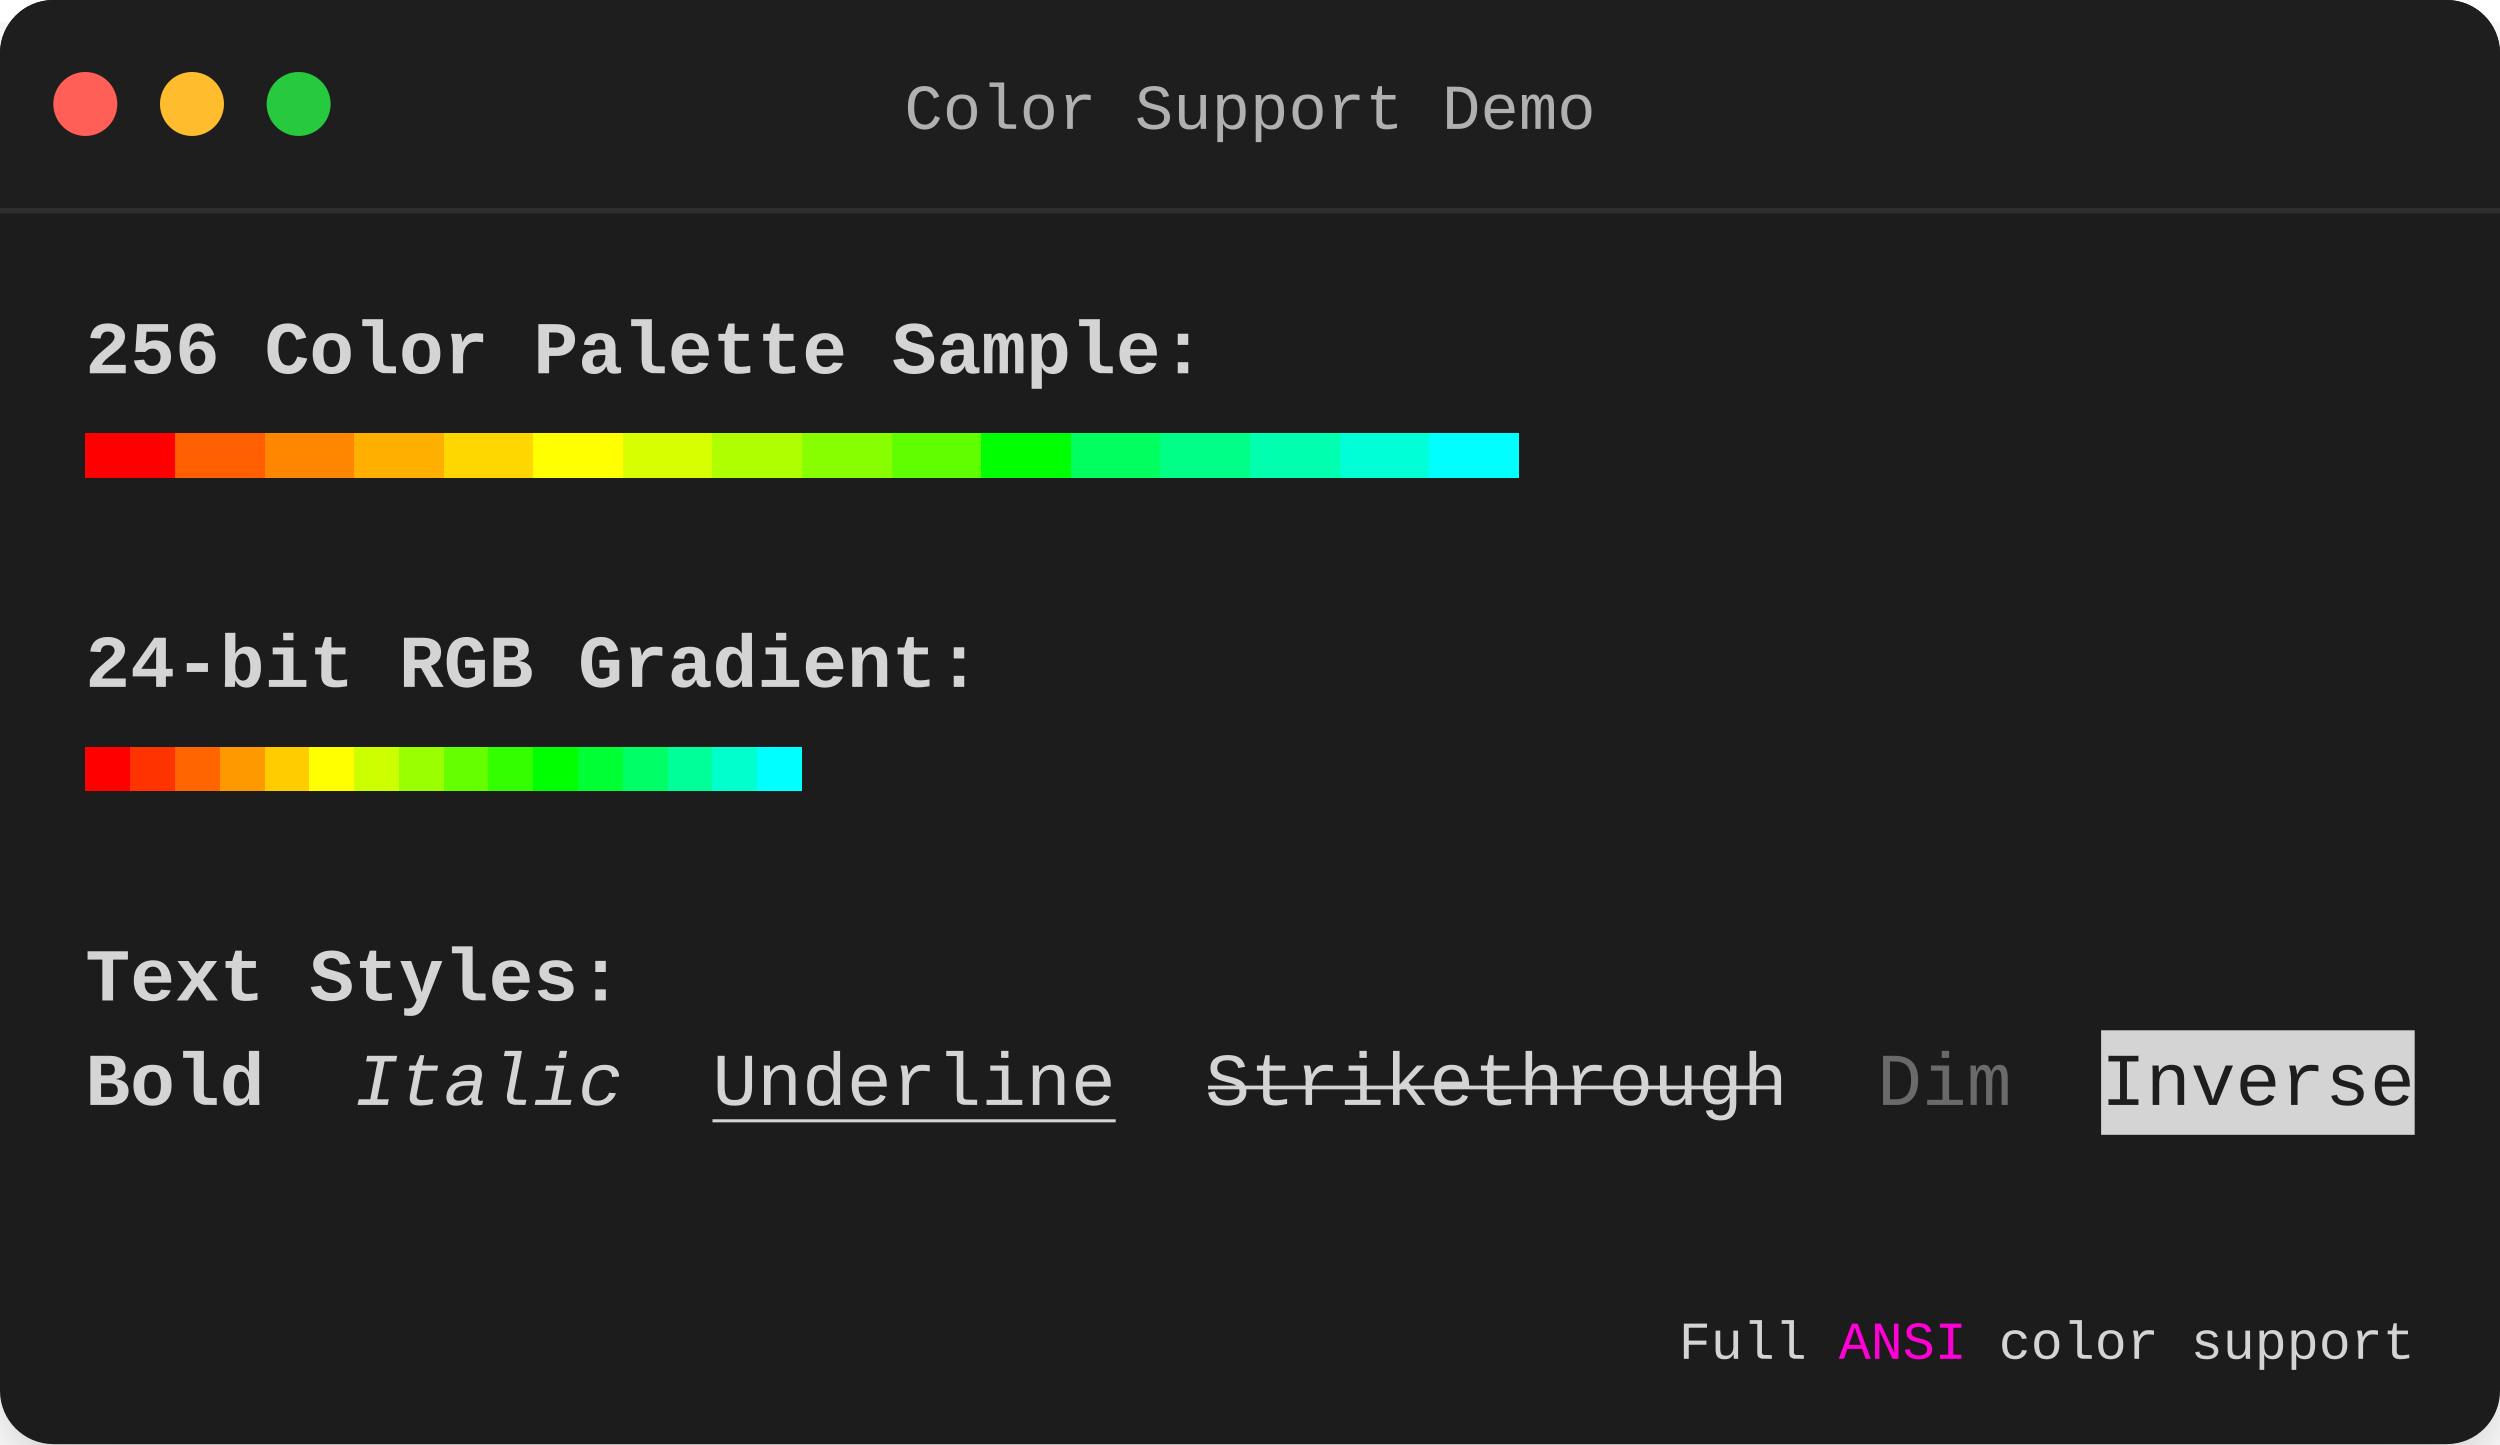
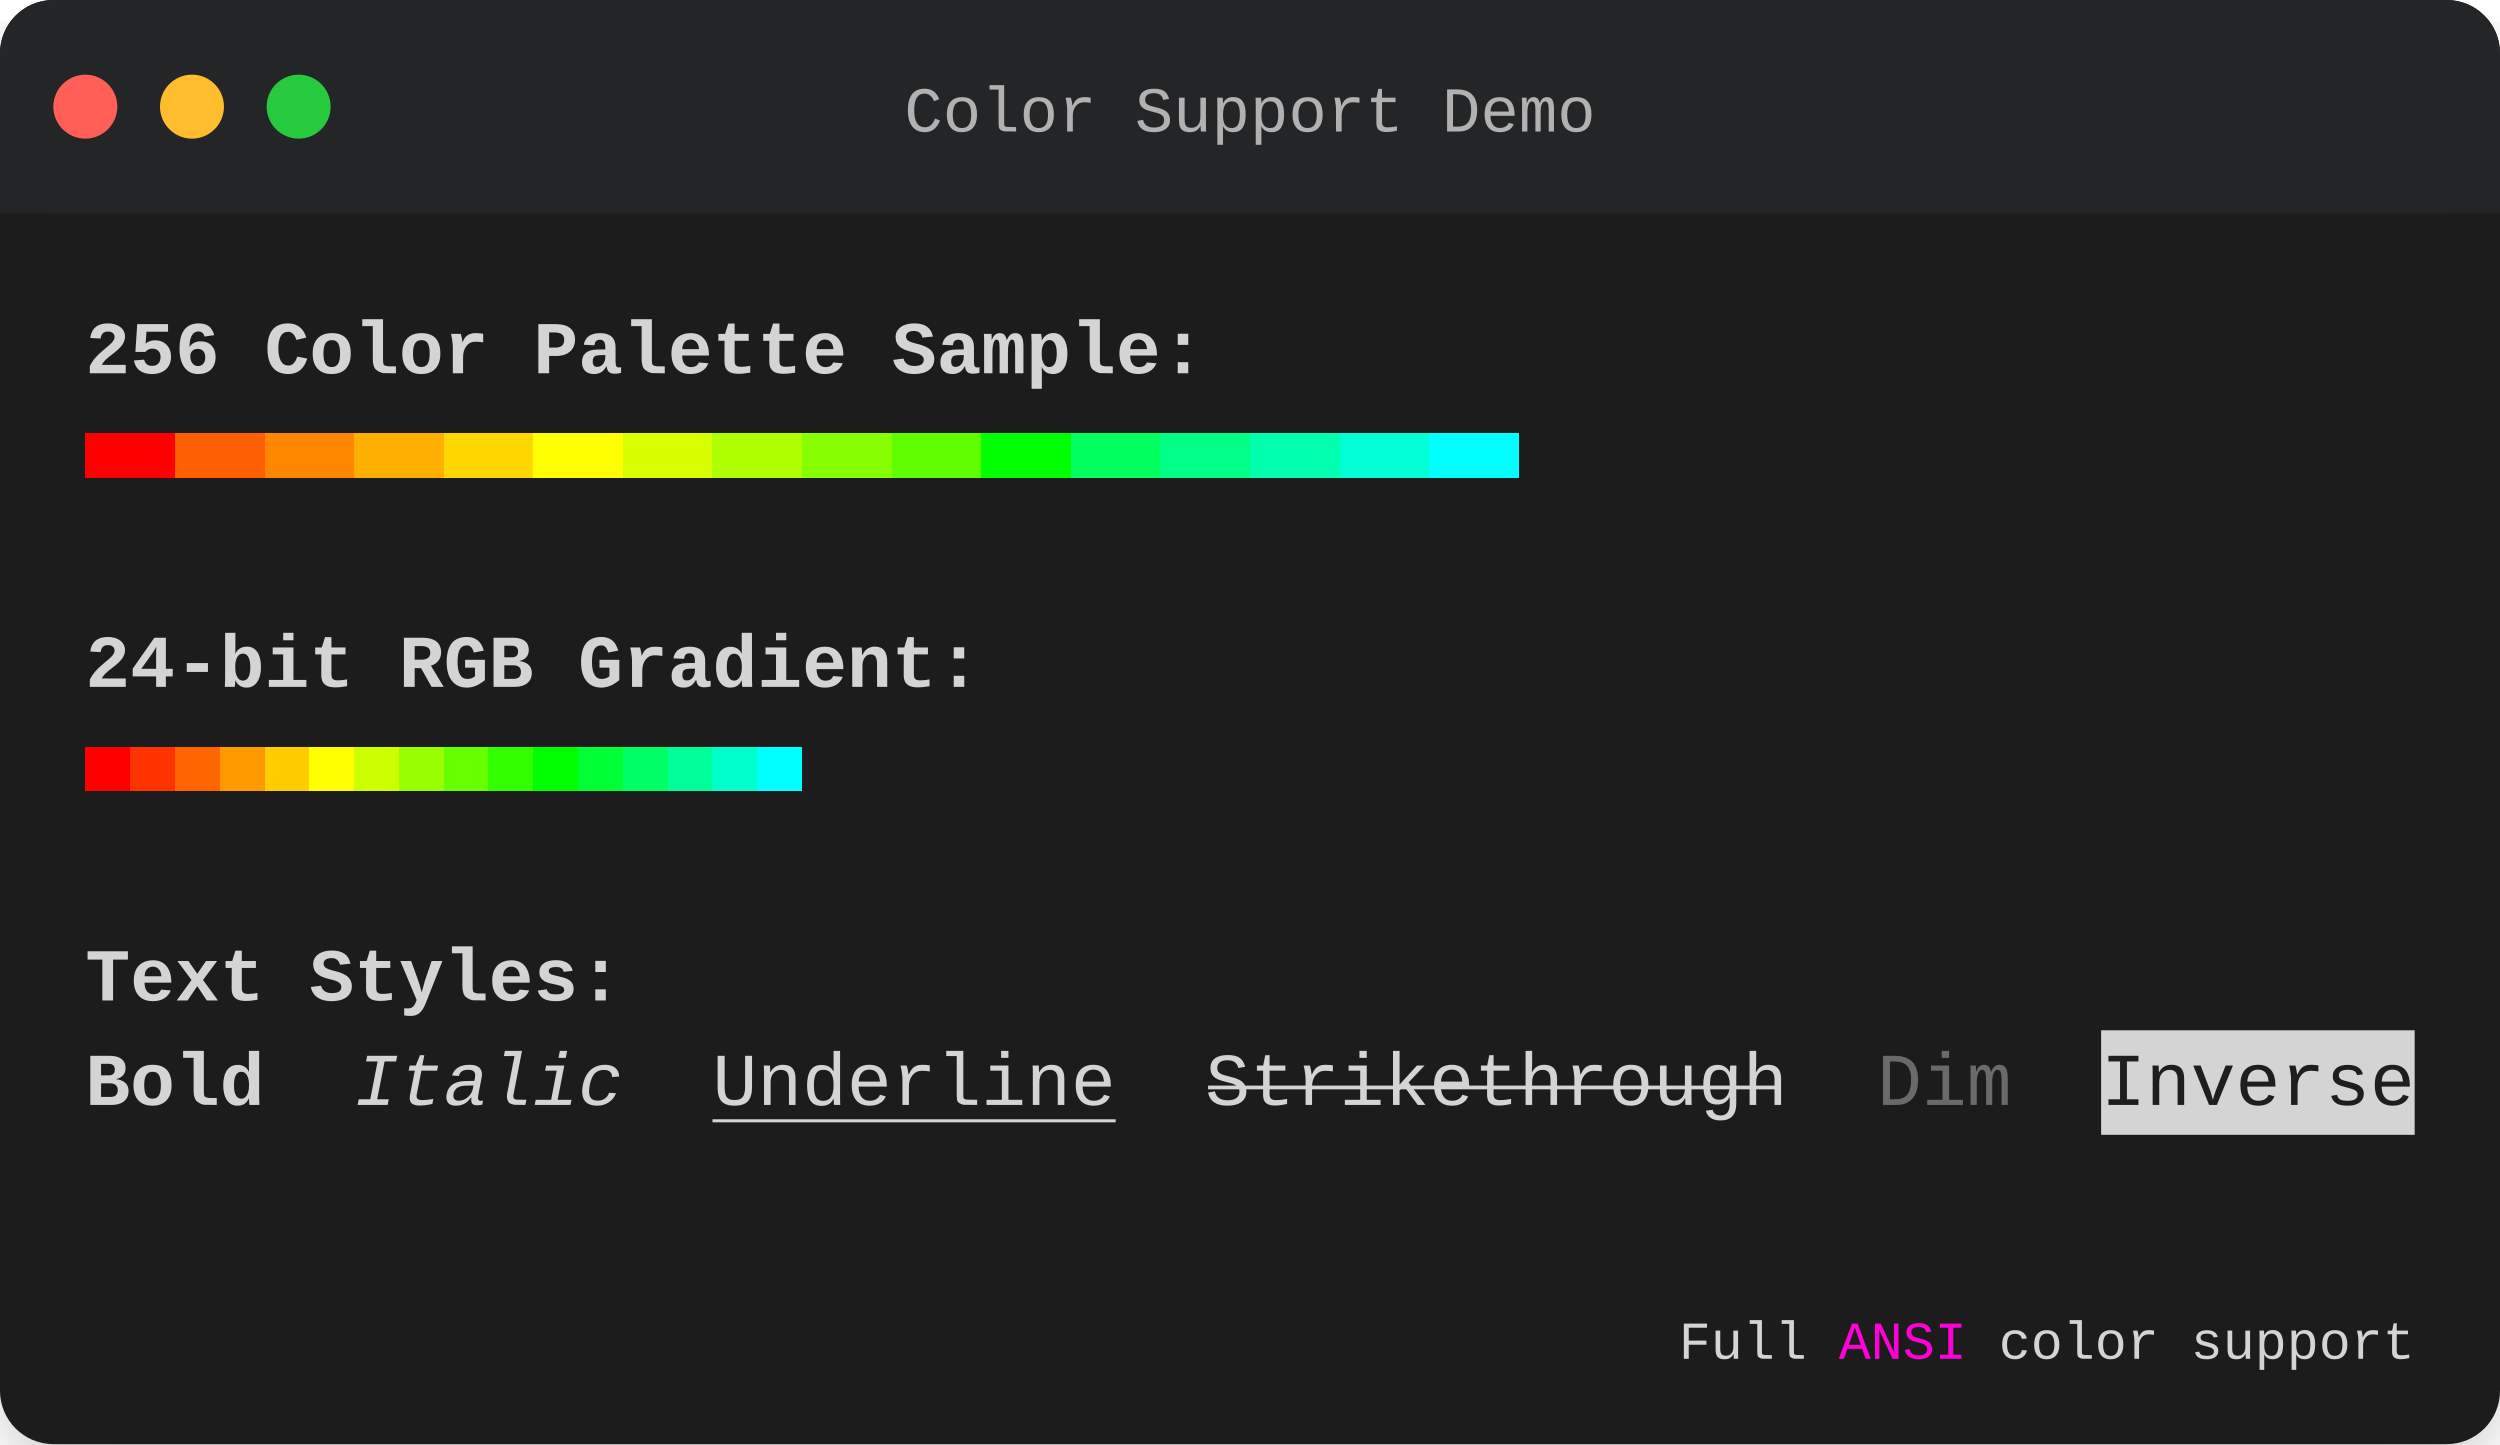
<svg xmlns="http://www.w3.org/2000/svg" viewBox="0 0 468.8 270.8" width="468.8" height="270.8">
  <defs>
    <filter id="shadow" x="-10%" y="-10%" width="120%" height="120%">
      <feDropShadow dx="0" dy="4" stdDeviation="8" flood-opacity="0.3" />
    </filter>
  </defs>
  <rect x="0" y="0" width="468.8" height="270.8" fill="#1e1e1e" rx="10" ry="10" filter="url(#shadow)" />
  <g class="title-bar">
-     <rect x="0" y="0" width="468.8" height="39" fill="#1e1e1e" rx="10" ry="10" />
-     <rect x="0" y="29" width="468.8" height="10" fill="#1e1e1e" />
-     <line x1="0" y1="39.5" x2="468.8" y2="39.5" stroke="#d4d4d41a" stroke-width="1" />
-     <circle cx="16" cy="19.5" r="6" fill="#ff5f56" />
-     <circle cx="36" cy="19.5" r="6" fill="#ffbd2e" />
-     <circle cx="56" cy="19.5" r="6" fill="#27c93f" />
-     <text x="234.4" y="24.167" fill="#d4d4d4" font-family="'SF Mono', 'Monaco', 'Menlo', 'Ubuntu Mono', 'Consolas', 'Courier New', monospace" font-size="12" text-anchor="middle" opacity="0.8">Color Support Demo</text>
+     <rect x="0" y="0" width="468.8" height="40" fill="#242526" rx="10" ry="10" />
+     <rect x="0" y="30" width="468.8" height="10" fill="#242526" />
+     <circle cx="16" cy="20" r="6" fill="#ff5f56" />
+     <circle cx="36" cy="20" r="6" fill="#ffbd2e" />
+     <circle cx="56" cy="20" r="6" fill="#27c93f" />
+     <text x="234.4" y="24.667" fill="#d4d4d4" font-family="'SF Mono', 'Monaco', 'Menlo', 'Ubuntu Mono', 'Consolas', 'Courier New', monospace" font-size="12" text-anchor="middle" opacity="0.8">Color Support Demo</text>
  </g>
  <g class="backgrounds">
    <rect x="394" y="193.2" width="58.8" height="19.6" fill="#d4d4d4" />
  </g>
  <g class="glyphs">
    <rect x="16" y="81.2" width="8.4" height="8.4" fill="#ff0000" shape-rendering="crispEdges" />
    <rect x="24.4" y="81.2" width="8.4" height="8.4" fill="#ff0000" shape-rendering="crispEdges" />
    <rect x="32.8" y="81.2" width="8.4" height="8.4" fill="#ff5f00" shape-rendering="crispEdges" />
    <rect x="41.2" y="81.2" width="8.4" height="8.4" fill="#ff5f00" shape-rendering="crispEdges" />
    <rect x="49.6" y="81.2" width="8.4" height="8.4" fill="#ff8700" shape-rendering="crispEdges" />
    <rect x="58" y="81.2" width="8.4" height="8.4" fill="#ff8700" shape-rendering="crispEdges" />
    <rect x="66.4" y="81.2" width="8.4" height="8.4" fill="#ffaf00" shape-rendering="crispEdges" />
    <rect x="74.8" y="81.2" width="8.4" height="8.4" fill="#ffaf00" shape-rendering="crispEdges" />
    <rect x="83.2" y="81.2" width="8.4" height="8.4" fill="#ffd700" shape-rendering="crispEdges" />
    <rect x="91.6" y="81.2" width="8.4" height="8.4" fill="#ffd700" shape-rendering="crispEdges" />
    <rect x="100" y="81.2" width="8.4" height="8.4" fill="#ffff00" shape-rendering="crispEdges" />
    <rect x="108.4" y="81.2" width="8.4" height="8.4" fill="#ffff00" shape-rendering="crispEdges" />
    <rect x="116.8" y="81.2" width="8.4" height="8.4" fill="#d7ff00" shape-rendering="crispEdges" />
    <rect x="125.2" y="81.2" width="8.4" height="8.4" fill="#d7ff00" shape-rendering="crispEdges" />
    <rect x="133.6" y="81.2" width="8.4" height="8.4" fill="#afff00" shape-rendering="crispEdges" />
    <rect x="142" y="81.2" width="8.4" height="8.4" fill="#afff00" shape-rendering="crispEdges" />
    <rect x="150.4" y="81.2" width="8.4" height="8.4" fill="#87ff00" shape-rendering="crispEdges" />
    <rect x="158.8" y="81.2" width="8.4" height="8.4" fill="#87ff00" shape-rendering="crispEdges" />
    <rect x="167.2" y="81.2" width="8.4" height="8.4" fill="#5fff00" shape-rendering="crispEdges" />
    <rect x="175.6" y="81.2" width="8.4" height="8.4" fill="#5fff00" shape-rendering="crispEdges" />
    <rect x="184" y="81.2" width="8.4" height="8.4" fill="#00ff00" shape-rendering="crispEdges" />
    <rect x="192.4" y="81.2" width="8.4" height="8.4" fill="#00ff00" shape-rendering="crispEdges" />
    <rect x="200.8" y="81.2" width="8.4" height="8.4" fill="#00ff5f" shape-rendering="crispEdges" />
    <rect x="209.2" y="81.2" width="8.4" height="8.4" fill="#00ff5f" shape-rendering="crispEdges" />
    <rect x="217.6" y="81.2" width="8.4" height="8.4" fill="#00ff87" shape-rendering="crispEdges" />
    <rect x="226" y="81.2" width="8.4" height="8.4" fill="#00ff87" shape-rendering="crispEdges" />
    <rect x="234.4" y="81.2" width="8.4" height="8.4" fill="#00ffaf" shape-rendering="crispEdges" />
    <rect x="242.8" y="81.2" width="8.4" height="8.4" fill="#00ffaf" shape-rendering="crispEdges" />
    <rect x="251.2" y="81.2" width="8.4" height="8.4" fill="#00ffd7" shape-rendering="crispEdges" />
    <rect x="259.6" y="81.2" width="8.4" height="8.4" fill="#00ffd7" shape-rendering="crispEdges" />
    <rect x="268" y="81.2" width="8.4" height="8.4" fill="#00ffff" shape-rendering="crispEdges" />
    <rect x="276.4" y="81.2" width="8.4" height="8.4" fill="#00ffff" shape-rendering="crispEdges" />
    <rect x="16" y="140" width="8.4" height="8.4" fill="#ff0000" shape-rendering="crispEdges" />
    <rect x="24.4" y="140" width="8.4" height="8.4" fill="#ff3300" shape-rendering="crispEdges" />
    <rect x="32.8" y="140" width="8.4" height="8.4" fill="#ff6600" shape-rendering="crispEdges" />
    <rect x="41.2" y="140" width="8.4" height="8.4" fill="#ff9900" shape-rendering="crispEdges" />
    <rect x="49.6" y="140" width="8.4" height="8.4" fill="#ffcc00" shape-rendering="crispEdges" />
    <rect x="58" y="140" width="8.4" height="8.4" fill="#ffff00" shape-rendering="crispEdges" />
    <rect x="66.4" y="140" width="8.4" height="8.4" fill="#ccff00" shape-rendering="crispEdges" />
    <rect x="74.8" y="140" width="8.4" height="8.4" fill="#99ff00" shape-rendering="crispEdges" />
    <rect x="83.2" y="140" width="8.4" height="8.4" fill="#66ff00" shape-rendering="crispEdges" />
    <rect x="91.6" y="140" width="8.4" height="8.4" fill="#33ff00" shape-rendering="crispEdges" />
    <rect x="100" y="140" width="8.4" height="8.4" fill="#00ff00" shape-rendering="crispEdges" />
    <rect x="108.4" y="140" width="8.4" height="8.4" fill="#00ff33" shape-rendering="crispEdges" />
    <rect x="116.8" y="140" width="8.4" height="8.4" fill="#00ff66" shape-rendering="crispEdges" />
    <rect x="125.2" y="140" width="8.4" height="8.4" fill="#00ff99" shape-rendering="crispEdges" />
    <rect x="133.6" y="140" width="8.4" height="8.4" fill="#00ffcc" shape-rendering="crispEdges" />
    <rect x="142" y="140" width="8.4" height="8.4" fill="#00ffff" shape-rendering="crispEdges" />
  </g>
  <g class="text">
    <text y="70" font-family="'SF Mono', 'Monaco', 'Menlo', 'Ubuntu Mono', 'Consolas', 'Courier New', monospace" font-size="14" xml:space="preserve">
      <tspan x="16" fill="#d4d4d4" font-weight="bold">256 Color Palette Sample:</tspan>
    </text>
    <text y="128.8" font-family="'SF Mono', 'Monaco', 'Menlo', 'Ubuntu Mono', 'Consolas', 'Courier New', monospace" font-size="14" xml:space="preserve">
      <tspan x="16" fill="#d4d4d4" font-weight="bold">24-bit RGB Gradient:</tspan>
    </text>
    <text y="187.6" font-family="'SF Mono', 'Monaco', 'Menlo', 'Ubuntu Mono', 'Consolas', 'Courier New', monospace" font-size="14" xml:space="preserve">
      <tspan x="16" fill="#d4d4d4" font-weight="bold">Text Styles:</tspan>
    </text>
    <text y="207.2" font-family="'SF Mono', 'Monaco', 'Menlo', 'Ubuntu Mono', 'Consolas', 'Courier New', monospace" font-size="14" xml:space="preserve">
      <tspan x="16" fill="#d4d4d4" font-weight="bold">Bold</tspan>
      <tspan x="49.6" fill="#d4d4d4">  </tspan>
      <tspan x="66.4" fill="#d4d4d4" font-style="italic">Italic</tspan>
      <tspan x="116.8" fill="#d4d4d4">  </tspan>
      <tspan x="133.6" fill="#d4d4d4" text-decoration="underline">Underline</tspan>
      <tspan x="209.2" fill="#d4d4d4">  </tspan>
      <tspan x="226" fill="#d4d4d4" text-decoration="line-through">Strikethrough</tspan>
      <tspan x="335.2" fill="#d4d4d4">  </tspan>
      <tspan x="352" fill="#6a6a6a">Dim</tspan>
      <tspan x="377.2" fill="#d4d4d4">  </tspan>
      <tspan x="394" fill="#1e1e1e">Inverse</tspan>
    </text>
  </g>
  <text y="254.8" font-family="'SF Mono', 'Monaco', 'Menlo', 'Ubuntu Mono', 'Consolas', 'Courier New', monospace" font-size="10" xml:space="preserve">
    <tspan x="314.8" fill="#d4d4d4">Full </tspan>
    <tspan x="344.8" fill="#ff00d7">ANSI</tspan>
    <tspan x="368.8" fill="#d4d4d4"> color support</tspan>
  </text>
</svg>
